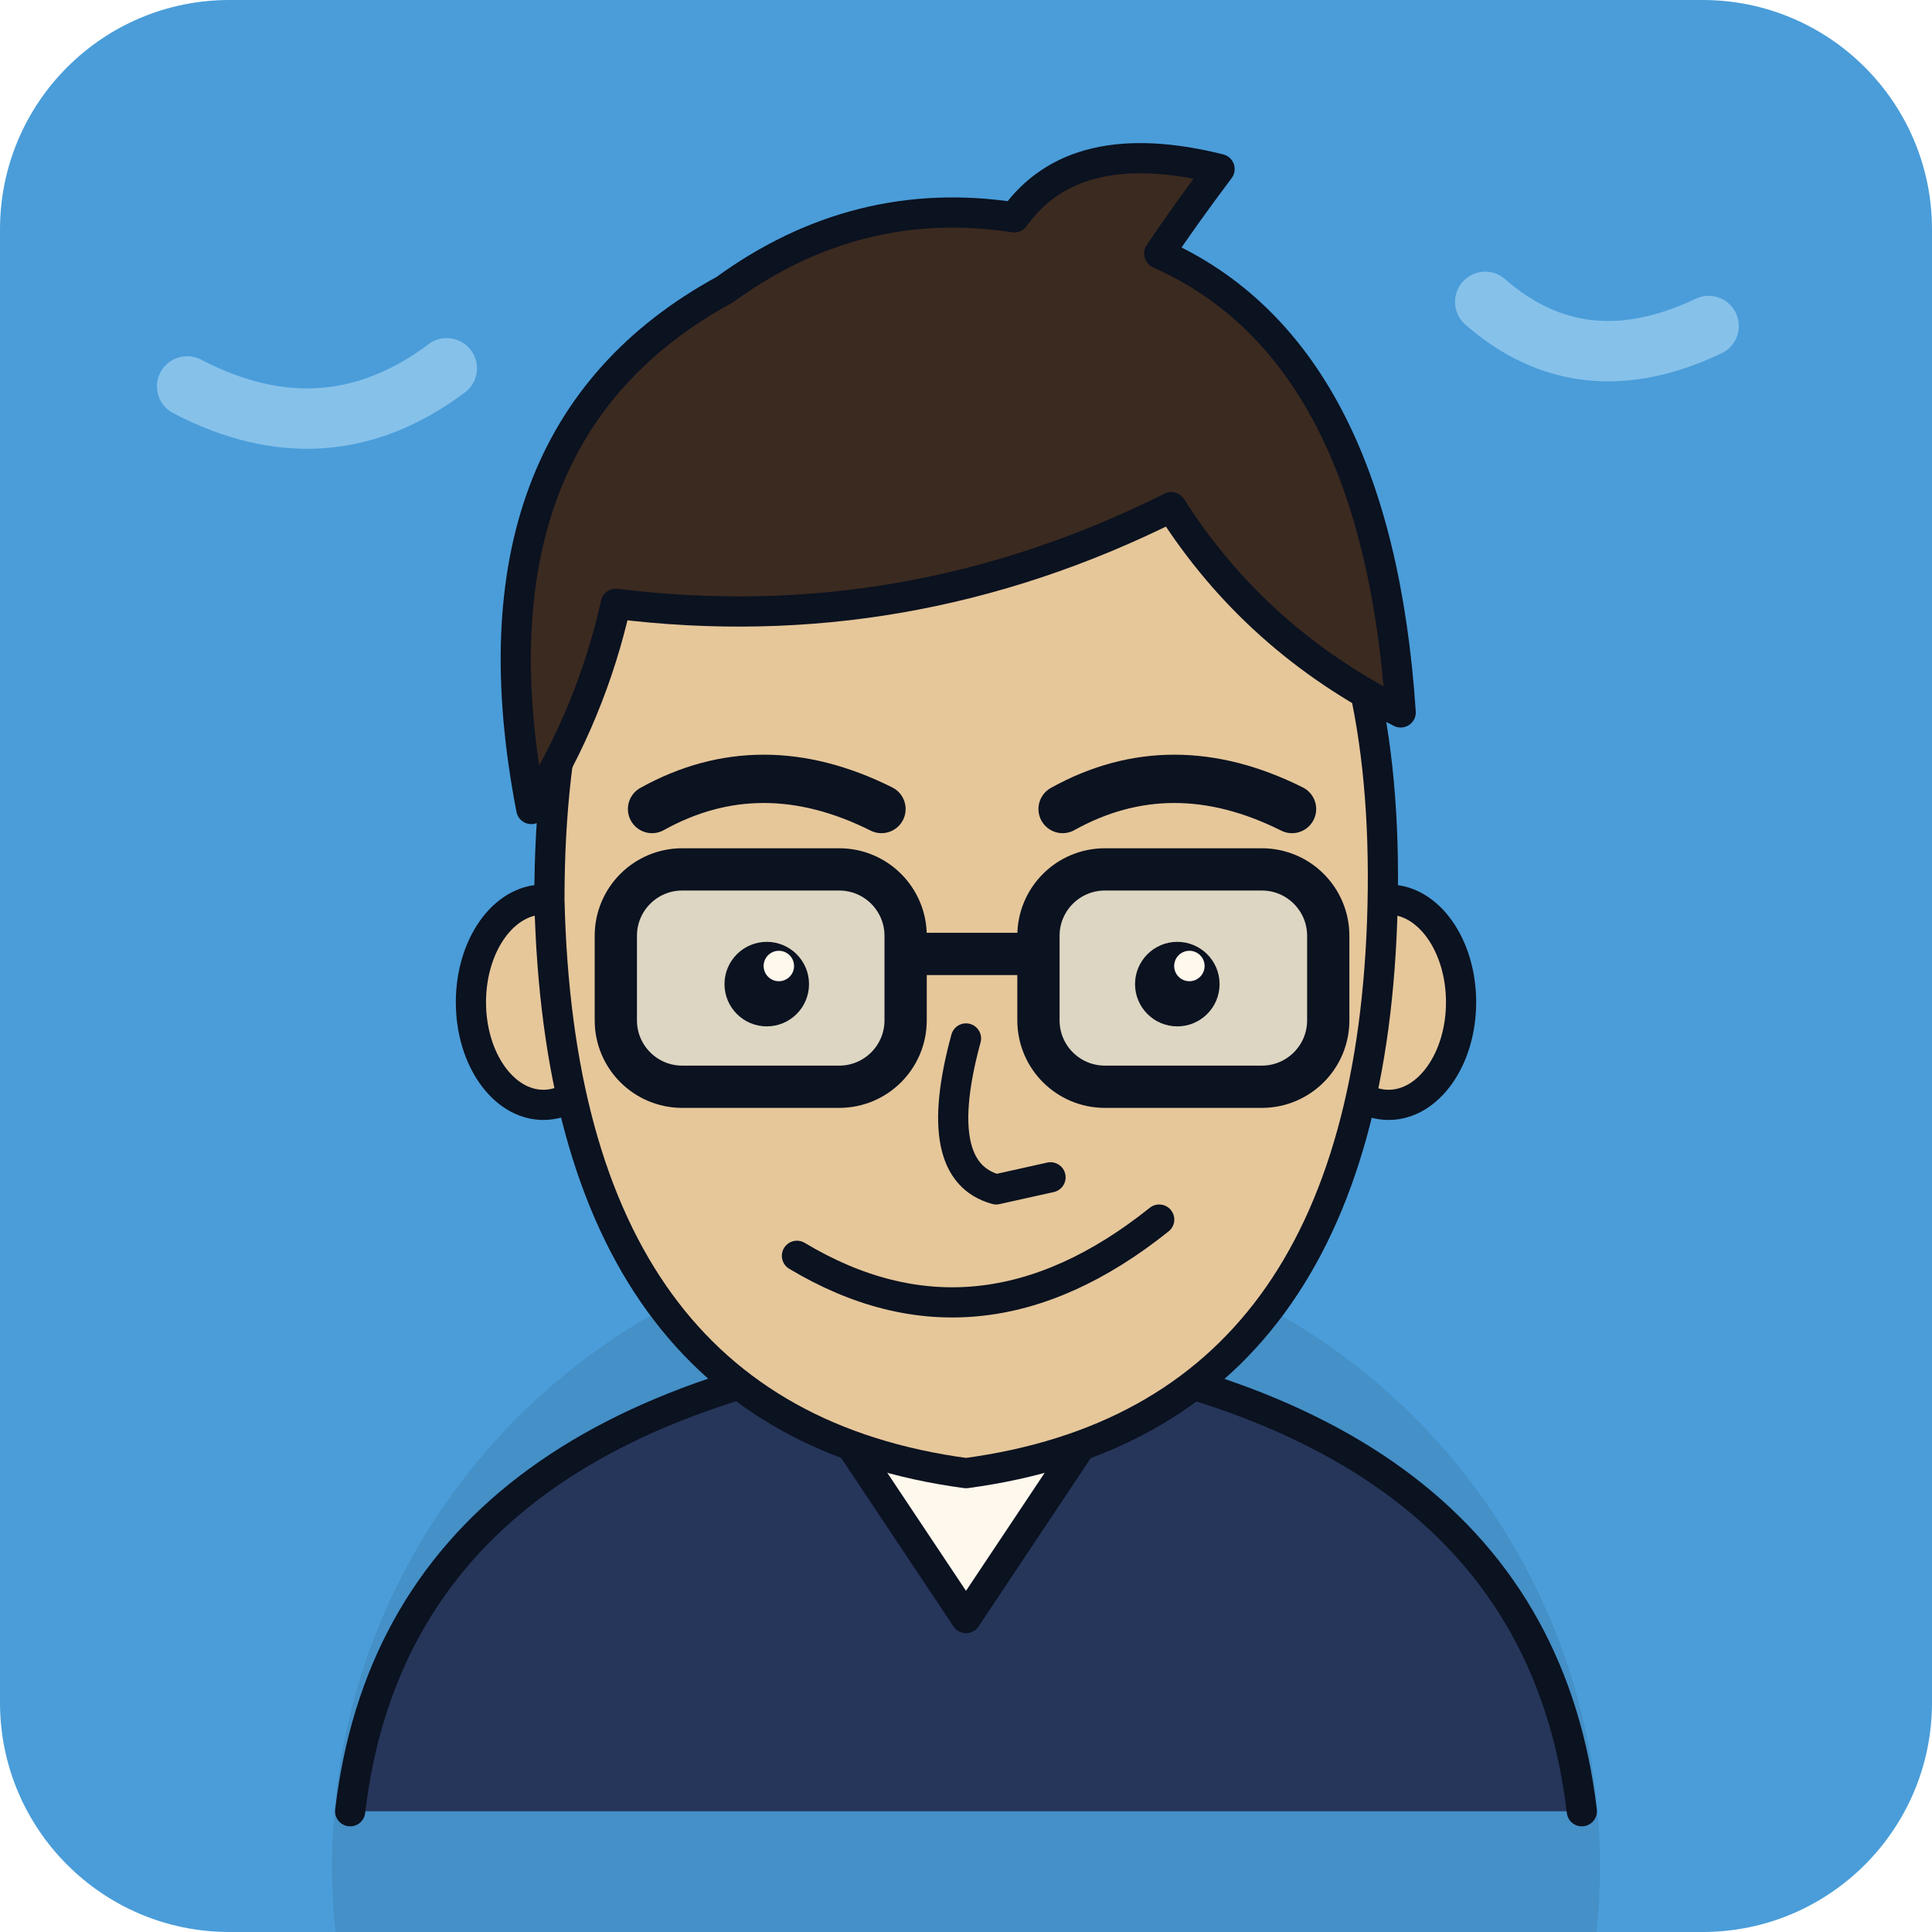
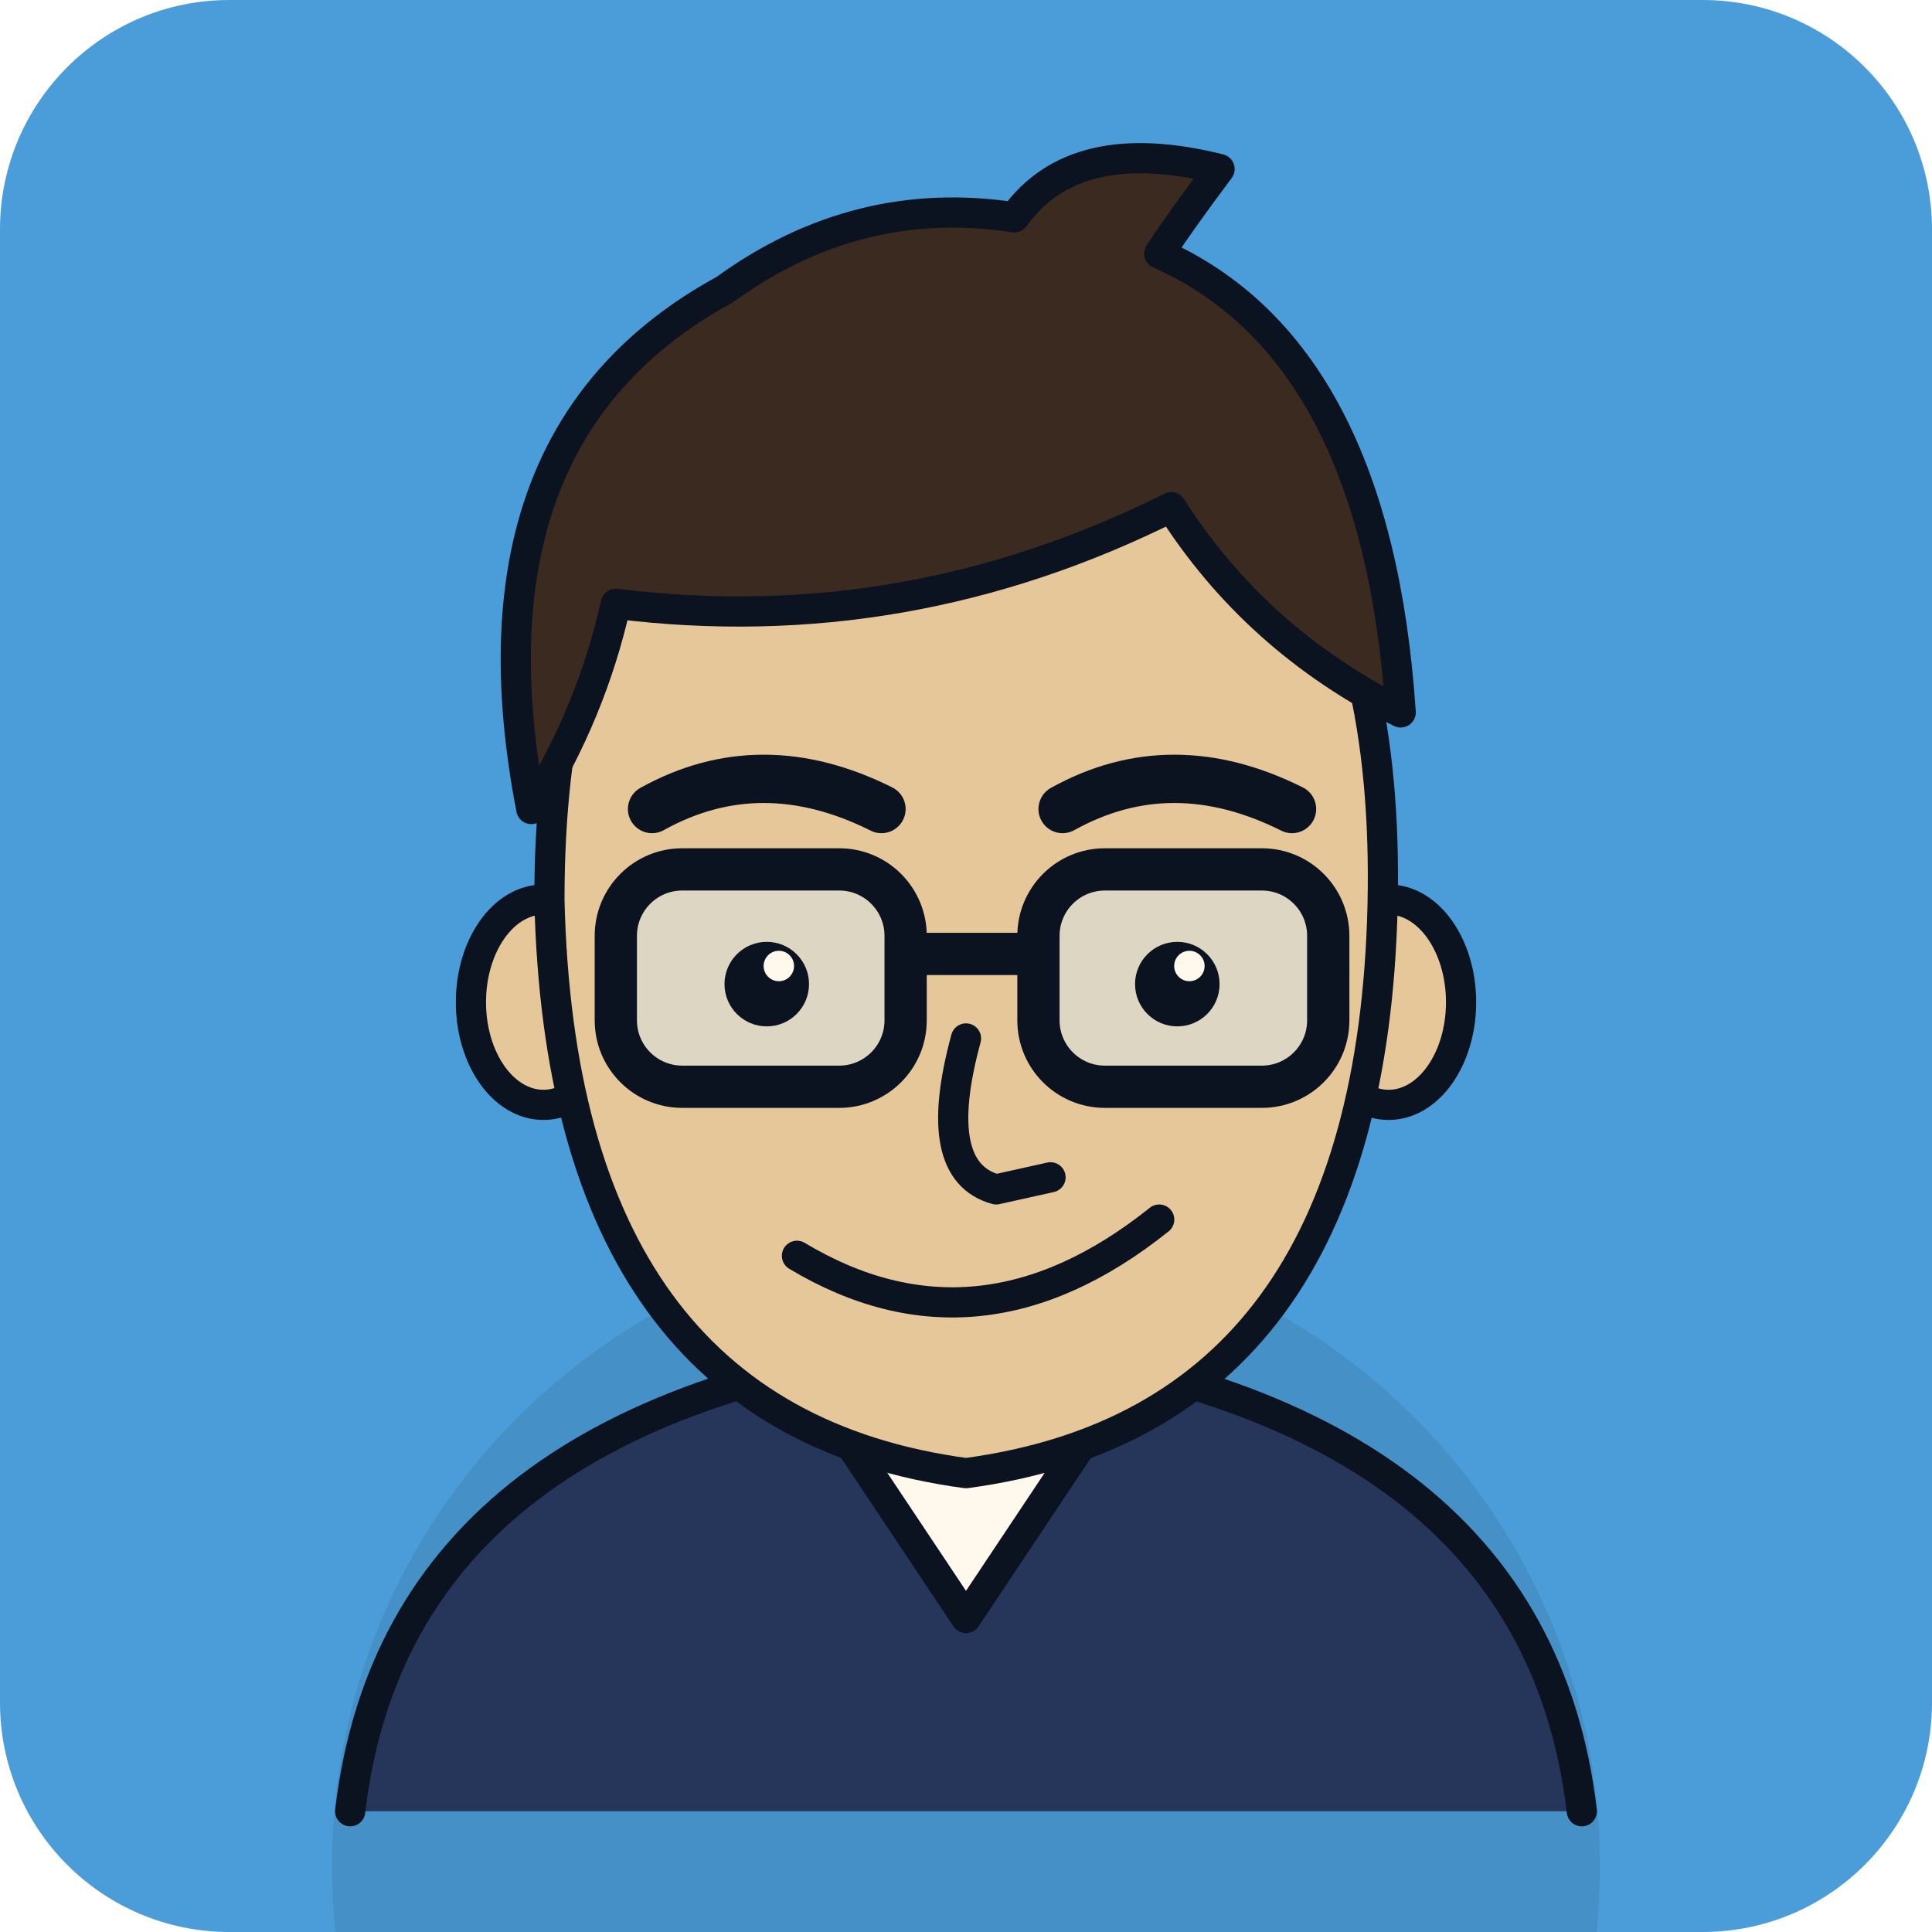
<svg xmlns="http://www.w3.org/2000/svg" width="320" height="320" viewBox="0 0 320 320" role="img" aria-label="Gözlüklü yakışıklı erkek avatarı">
  <rect width="320" height="320" rx="38" fill="#4a9dd9" />
  <circle cx="160" cy="309" r="105" fill="#0b1220" opacity=".1" />
-   <path d="M31 64q23 12 43-3M246 50q16 14 37 4" fill="none" stroke="#cfeeff" stroke-width="10" stroke-linecap="round" opacity=".45" />
  <path d="M58 300q8-68 102-78 94 10 102 78" fill="#26365a" stroke="#0b1220" stroke-width="5" stroke-linecap="round" stroke-linejoin="round" />
  <path d="M132 226l28 42 28-42" fill="#fff8ec" stroke="#0b1220" stroke-width="5" stroke-linecap="round" stroke-linejoin="round" />
  <ellipse cx="90" cy="166" rx="12" ry="17" fill="#e6c79a" stroke="#0b1220" stroke-width="5" stroke-linecap="round" stroke-linejoin="round" />
  <ellipse cx="230" cy="166" rx="12" ry="17" fill="#e6c79a" stroke="#0b1220" stroke-width="5" stroke-linecap="round" stroke-linejoin="round" />
  <path d="M91 149q0-86 69-92 71 6 69 93-2 85-69 94-67-9-69-95Z" fill="#e6c79a" stroke="#0b1220" stroke-width="5" stroke-linecap="round" stroke-linejoin="round" />
  <path d="M88 134Q76 72 120 48q22-16 48-12 10-14 34-8-6 8-10 14 36 16 40 76-24-12-38-34-44 22-92 16-4 18-14 34Z" fill="#3b2a20" stroke="#0b1220" stroke-width="5" stroke-linecap="round" stroke-linejoin="round" />
  <path d="M108 134q18-10 38 0M176 134q18-10 38 0" fill="none" stroke="#0b1220" stroke-width="8" stroke-linecap="round" />
  <rect x="102" y="144" width="48" height="36" rx="11" fill="#cfeeff" fill-opacity=".4" stroke="#0b1220" stroke-width="7" />
  <rect x="172" y="144" width="48" height="36" rx="11" fill="#cfeeff" fill-opacity=".4" stroke="#0b1220" stroke-width="7" />
  <path d="M150 158h22" fill="none" stroke="#0b1220" stroke-width="7" />
  <circle cx="127" cy="163" r="7" fill="#0b1220" />
  <circle cx="129" cy="160" r="2.52" fill="#fff8ec" />
  <circle cx="195" cy="163" r="7" fill="#0b1220" />
  <circle cx="197" cy="160" r="2.52" fill="#fff8ec" />
  <path d="M160 172q-6 22 5 25l9-2" fill="none" stroke="#0b1220" stroke-width="5" stroke-linecap="round" stroke-linejoin="round" />
  <path d="M132 208q30 18 60-6" fill="none" stroke="#0b1220" stroke-width="5" stroke-linecap="round" stroke-linejoin="round" />
</svg>
